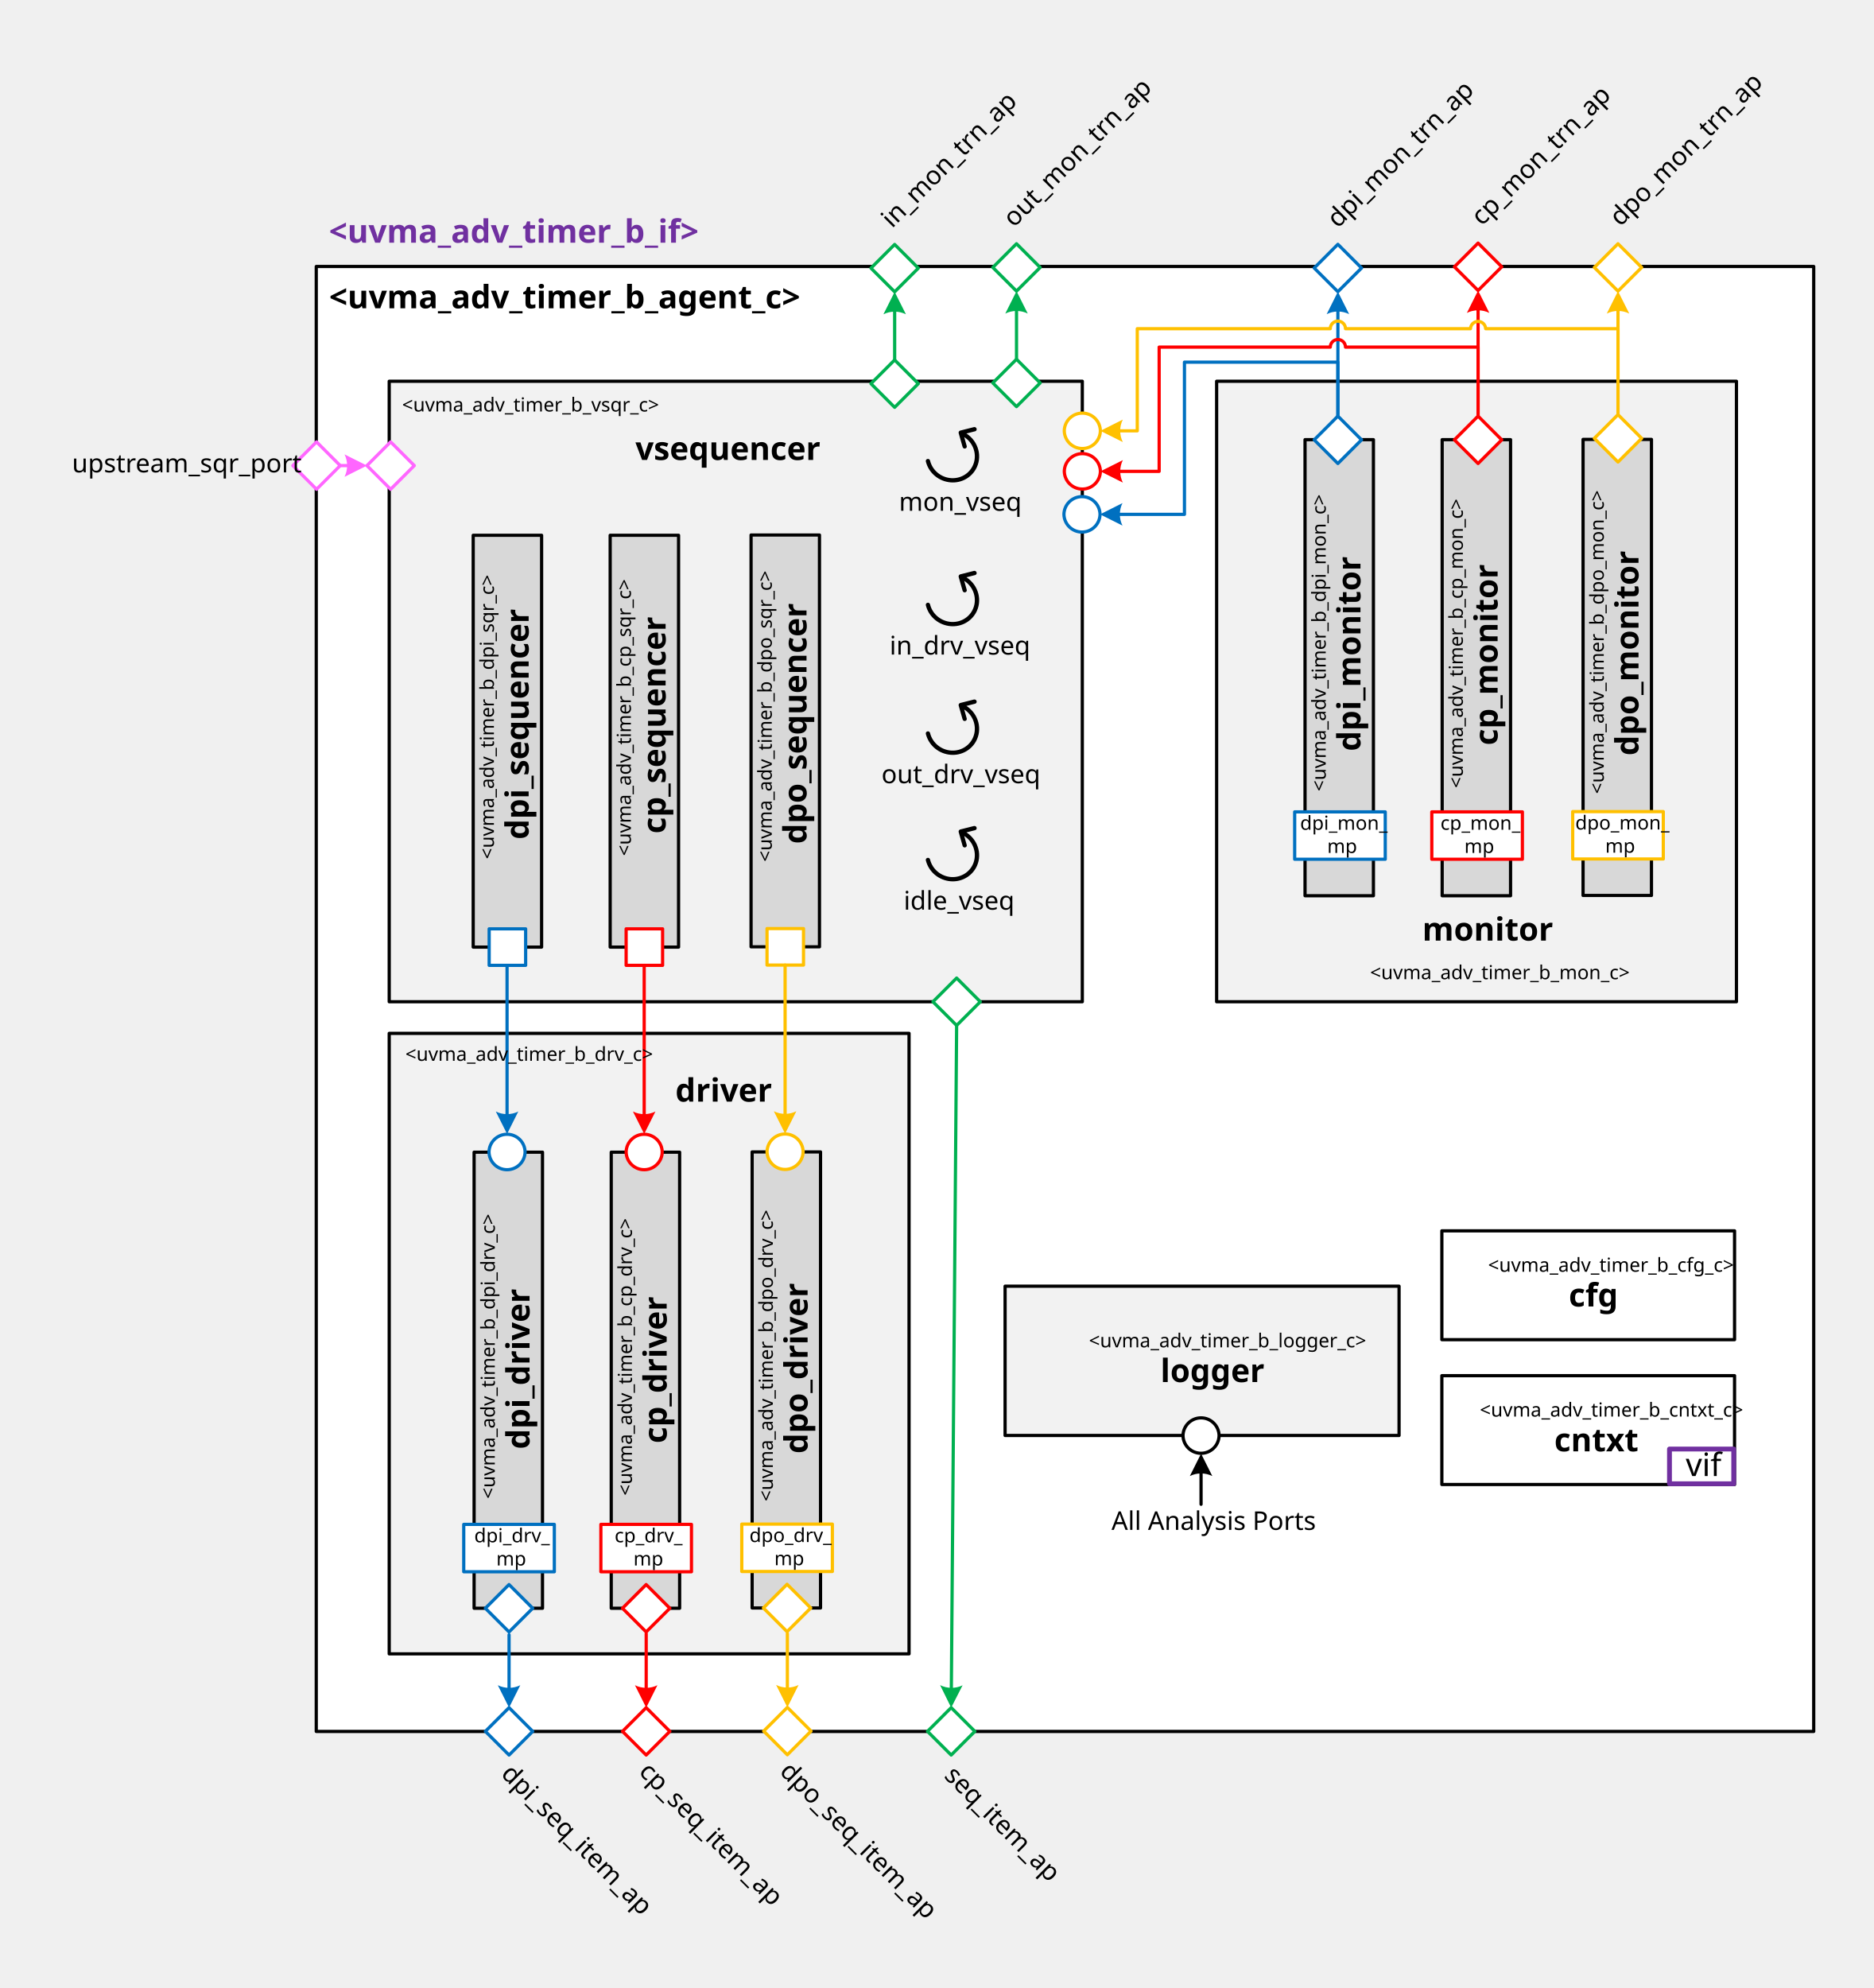
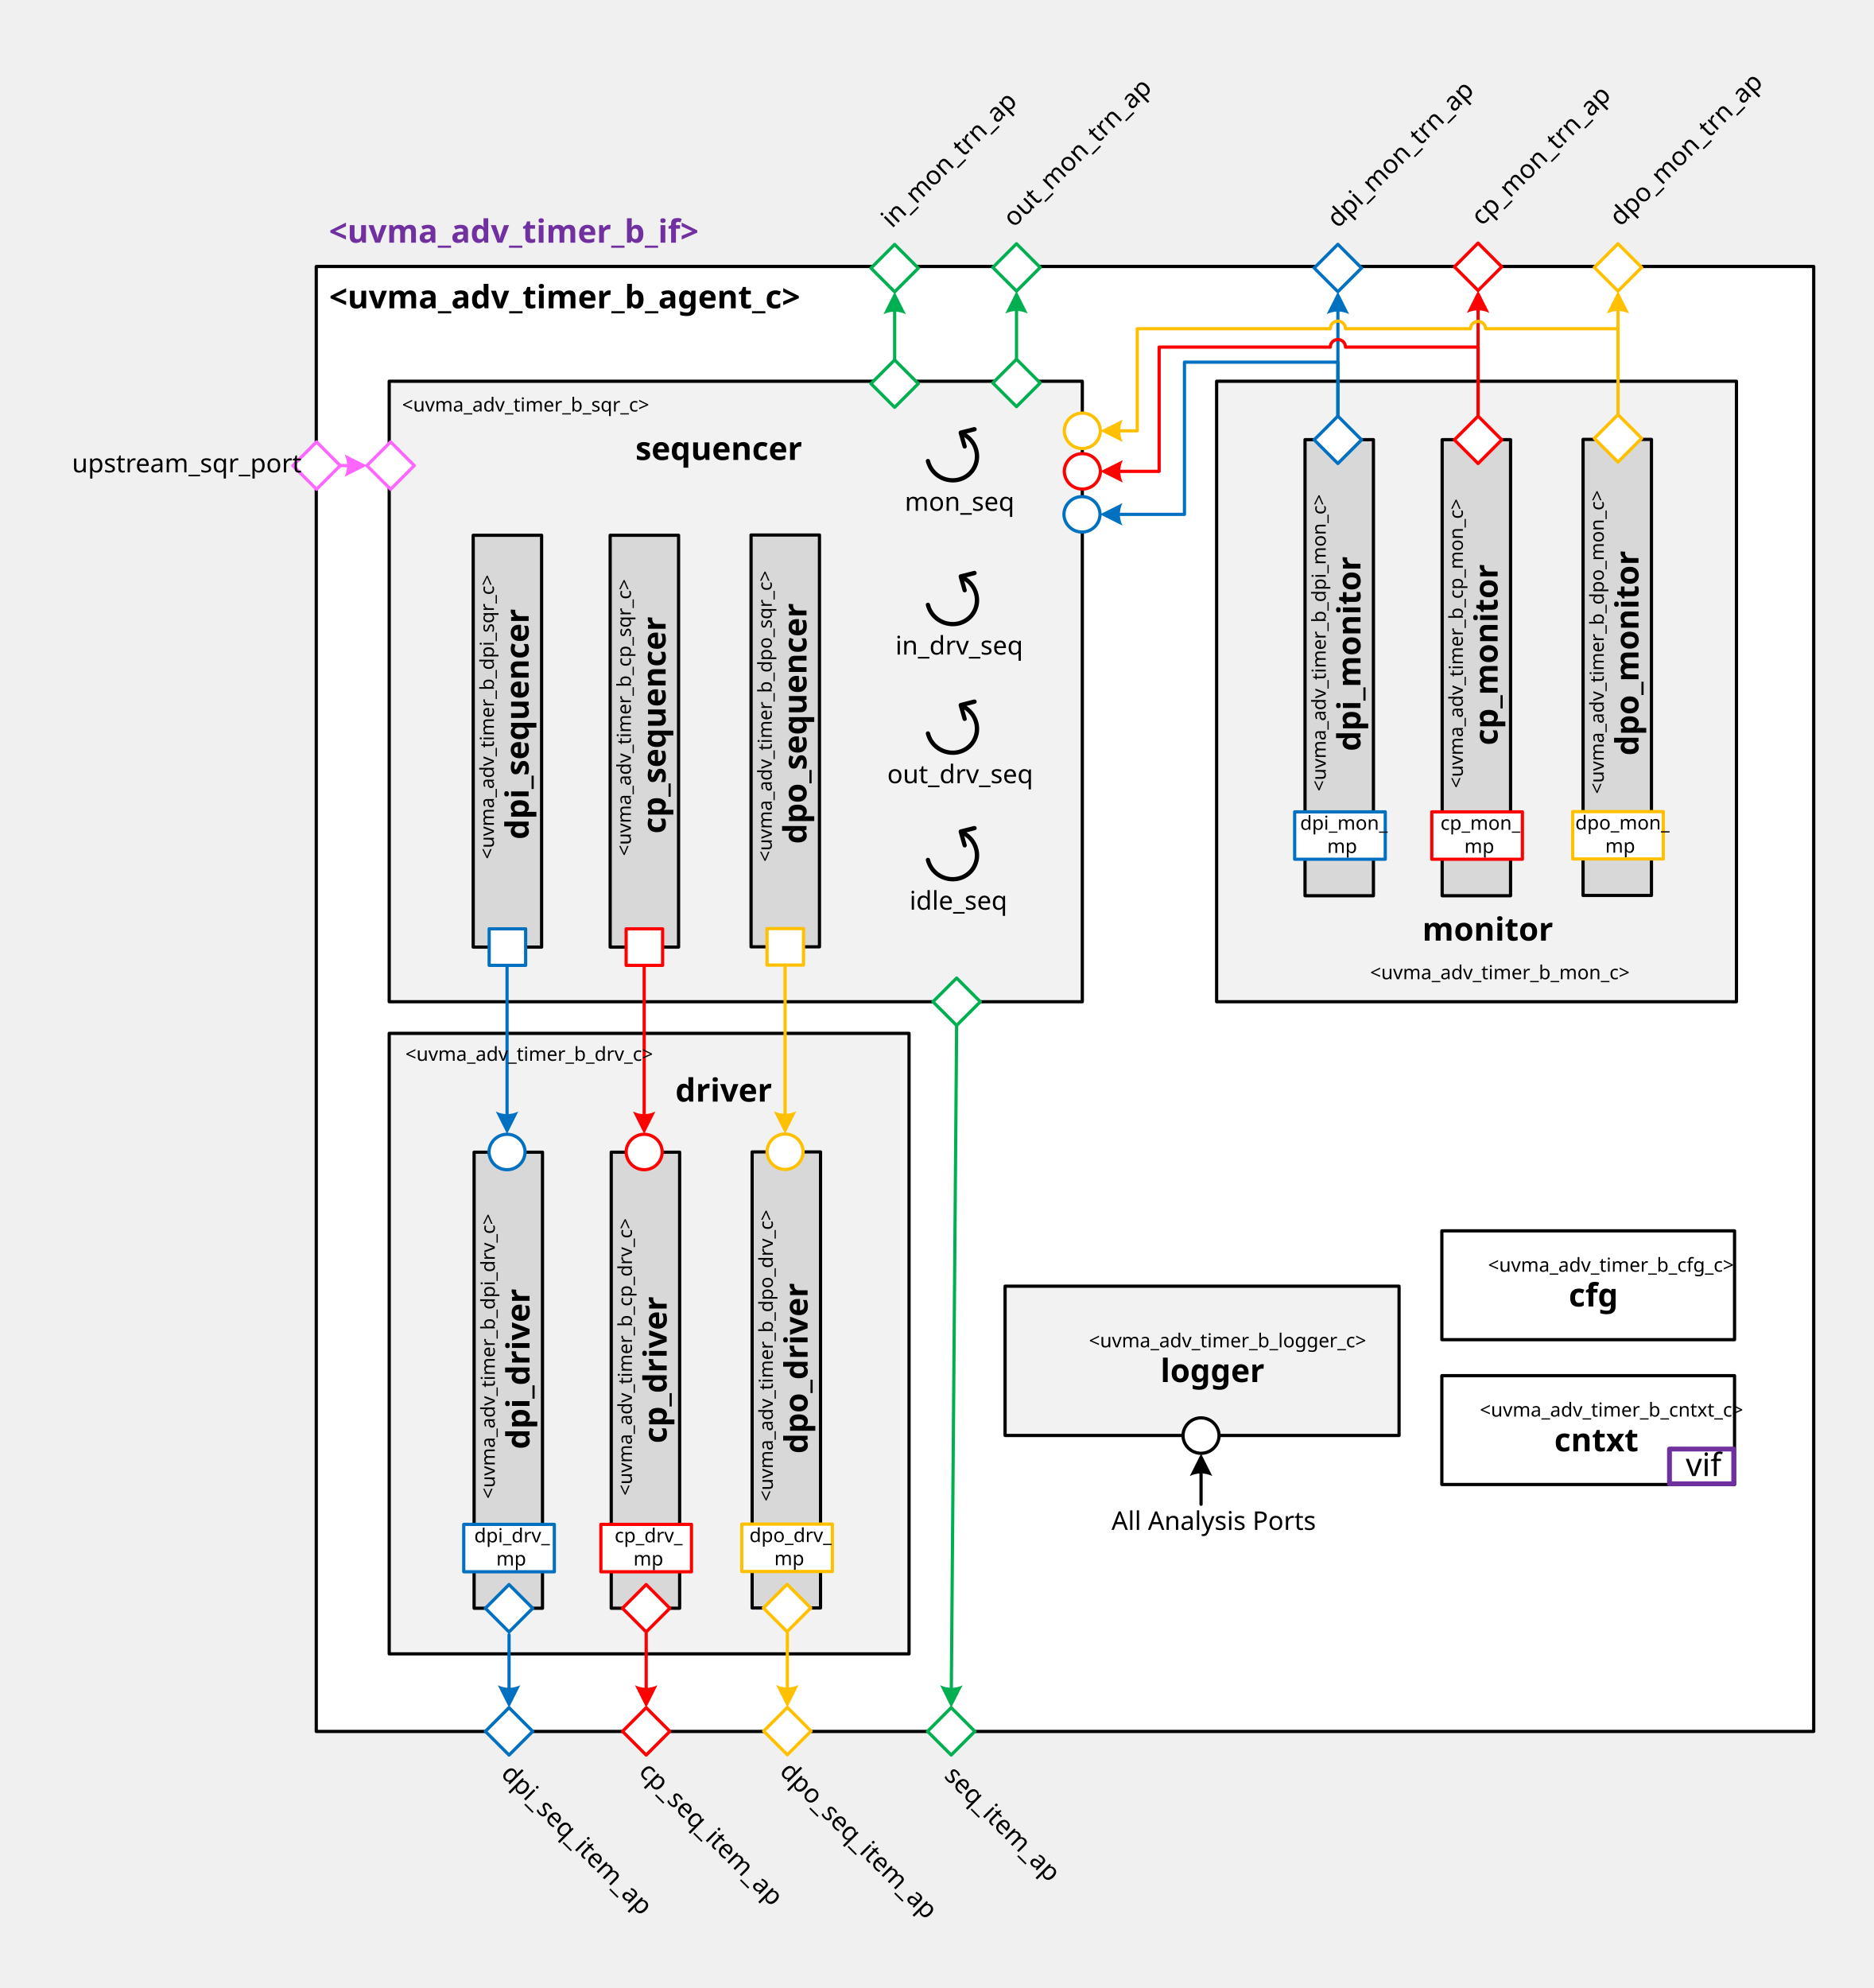
<svg xmlns="http://www.w3.org/2000/svg" xmlns:xlink="http://www.w3.org/1999/xlink" width="8.087in" height="8.581in" viewBox="0 0 582.241 617.827" xml:space="preserve" color-interpolation-filters="sRGB" class="st36">
  <style type="text/css">
	
		.st1 {fill:#ffffff;stroke:#000000;stroke-linecap:round;stroke-linejoin:round;stroke-width:1}
		.st2 {fill:#000000;font-family:Calibri;font-size:0.833em;font-weight:bold}
		.st3 {fill:#000000;font-family:Calibri;font-size:0.5em}
		.st4 {font-size:1.667em;font-weight:bold}
		.st5 {fill:#f2f2f2;stroke:#000000;stroke-linecap:round;stroke-linejoin:round;stroke-width:1}
		.st6 {font-size:0.6em;font-weight:normal}
		.st7 {fill:none;stroke:none;stroke-linecap:round;stroke-linejoin:round;stroke-width:0.75}
		.st8 {fill:#000000;font-family:Calibri;font-size:0.667em}
		.st9 {fill:#d8d8d8;stroke:#000000;stroke-linecap:round;stroke-linejoin:round;stroke-width:1}
		.st10 {fill:#ffffff;stroke:#0070c0;stroke-linecap:round;stroke-linejoin:round;stroke-width:1}
		.st11 {fill:#ffffff;stroke:#ff0000;stroke-linecap:round;stroke-linejoin:round;stroke-width:1}
		.st12 {fill:#ffffff;stroke:#00b050;stroke-linecap:round;stroke-linejoin:round;stroke-width:1}
		.st13 {fill:#ffffff;stroke:#ff66ff;stroke-linecap:round;stroke-linejoin:round;stroke-width:1}
		.st14 {marker-end:url(#mrkr5-45);stroke:#0070c0;stroke-linecap:round;stroke-linejoin:round;stroke-width:1}
		.st15 {fill:#0070c0;fill-opacity:1;stroke:#0070c0;stroke-opacity:1;stroke-width:0.284}
		.st16 {font-size:1em}
		.st17 {marker-end:url(#mrkr5-77);stroke:#ff0000;stroke-linecap:round;stroke-linejoin:round;stroke-width:1}
		.st18 {fill:#ff0000;fill-opacity:1;stroke:#ff0000;stroke-opacity:1;stroke-width:0.284}
		.st19 {marker-start:url(#mrkr5-87);stroke:#0070c0;stroke-linecap:round;stroke-linejoin:round;stroke-width:1}
		.st20 {marker-start:url(#mrkr5-93);stroke:#ff0000;stroke-linecap:round;stroke-linejoin:round;stroke-width:1}
		.st21 {marker-end:url(#mrkr5-105);stroke:#00b050;stroke-linecap:round;stroke-linejoin:round;stroke-width:1}
		.st22 {fill:#00b050;fill-opacity:1;stroke:#00b050;stroke-opacity:1;stroke-width:0.284}
		.st23 {marker-end:url(#mrkr5-116);stroke:#ff66ff;stroke-linecap:round;stroke-linejoin:round;stroke-width:1}
		.st24 {fill:#ff66ff;fill-opacity:1;stroke:#ff66ff;stroke-opacity:1;stroke-width:0.284}
		.st25 {fill:#000000;stroke:none;stroke-linecap:round;stroke-linejoin:round;stroke-width:6.375}
		.st26 {fill:#ffffff;stroke:#ffc000;stroke-linecap:round;stroke-linejoin:round;stroke-width:1}
		.st27 {marker-end:url(#mrkr5-206);stroke:#ffc000;stroke-linecap:round;stroke-linejoin:round;stroke-width:1}
		.st28 {fill:#ffc000;fill-opacity:1;stroke:#ffc000;stroke-opacity:1;stroke-width:0.284}
		.st29 {marker-start:url(#mrkr5-214);stroke:#ffc000;stroke-linecap:round;stroke-linejoin:round;stroke-width:1}
		.st30 {fill:#ffffff;stroke:#7030a0;stroke-linecap:round;stroke-linejoin:round;stroke-width:1.5}
		.st31 {fill:#000000;font-family:Calibri;font-size:0.833em}
		.st32 {fill:#7030a0;font-family:Calibri;font-size:0.833em;font-weight:bold}
		.st33 {marker-end:url(#mrkr5-308);stroke:#000000;stroke-linecap:round;stroke-linejoin:round;stroke-width:1}
		.st34 {fill:#000000;fill-opacity:1;stroke:#000000;stroke-opacity:1;stroke-width:0.284}
		.st35 {fill:none;stroke:none;stroke-linecap:round;stroke-linejoin:round;stroke-width:1}
		.st36 {fill:none;fill-rule:evenodd;font-size:12px;overflow:visible;stroke-linecap:square;stroke-miterlimit:3}
	
	</style>
  <defs id="Markers">
    <g id="lend5">
      <path d="M 2 1 L 0 0 L 1.981 -0.993 C 1.672 -0.365 1.673 0.373 1.985 1 " style="stroke:none" />
    </g>
    <marker id="mrkr5-45" class="st15" refX="-6.16" orient="auto" markerUnits="strokeWidth" overflow="visible">
      <use xlink:href="#lend5" transform="scale(-3.52,-3.52) " />
    </marker>
    <marker id="mrkr5-77" class="st18" refX="-6.16" orient="auto" markerUnits="strokeWidth" overflow="visible">
      <use xlink:href="#lend5" transform="scale(-3.52,-3.52) " />
    </marker>
    <marker id="mrkr5-87" class="st15" refX="5.8" orient="auto" markerUnits="strokeWidth" overflow="visible">
      <use xlink:href="#lend5" transform="scale(3.52) " />
    </marker>
    <marker id="mrkr5-93" class="st18" refX="5.8" orient="auto" markerUnits="strokeWidth" overflow="visible">
      <use xlink:href="#lend5" transform="scale(3.52) " />
    </marker>
    <marker id="mrkr5-105" class="st22" refX="-6.16" orient="auto" markerUnits="strokeWidth" overflow="visible">
      <use xlink:href="#lend5" transform="scale(-3.52,-3.52) " />
    </marker>
    <marker id="mrkr5-116" class="st24" refX="-6.16" orient="auto" markerUnits="strokeWidth" overflow="visible">
      <use xlink:href="#lend5" transform="scale(-3.52,-3.52) " />
    </marker>
    <marker id="mrkr5-206" class="st28" refX="-6.16" orient="auto" markerUnits="strokeWidth" overflow="visible">
      <use xlink:href="#lend5" transform="scale(-3.52,-3.52) " />
    </marker>
    <marker id="mrkr5-214" class="st28" refX="5.8" orient="auto" markerUnits="strokeWidth" overflow="visible">
      <use xlink:href="#lend5" transform="scale(3.52) " />
    </marker>
    <marker id="mrkr5-308" class="st34" refX="-6.16" orient="auto" markerUnits="strokeWidth" overflow="visible">
      <use xlink:href="#lend5" transform="scale(-3.52,-3.52) " />
    </marker>
  </defs>
  <g>
    <g id="shape1-1" transform="translate(98.2917,-79.7365)">
      <rect x="0" y="162.551" width="465.449" height="455.277" class="st1" />
      <text x="4" y="175.55" class="st2">&lt;uvma_adv_timer_b_agent_c&gt;</text>
    </g>
    <g id="shape2-4" transform="translate(448.157,-201.489)">
      <rect x="0" y="584.001" width="90.98" height="33.827" class="st1" />
      <text x="14.36" y="596.71" class="st3">&lt;uvma_adv_timer_b_cfg_c&gt; <tspan x="39.44" dy="1.08em" class="st4">cfg</tspan>
      </text>
    </g>
    <g id="shape3-8" transform="translate(120.969,-306.508)">
      <rect x="0" y="424.988" width="215.433" height="192.839" class="st5" />
-       <text x="4" y="434.39" class="st3">&lt;uvma_adv_timer_b_vsqr_c&gt;</text>
+       <text x="4" y="434.39" class="st3">&lt;uvma_adv_timer_b_sqr_c&gt;</text>
    </g>
    <g id="shape4-11" transform="translate(378.151,-306.508)">
      <rect x="0" y="424.988" width="161.575" height="192.839" class="st5" />
      <text x="63.92" y="598.83" class="st2">monitor <tspan x="47.7" dy="2em" class="st6">&lt;uvma_adv_timer_b_mon_c&gt;</tspan>
      </text>
    </g>
    <g id="shape5-15" transform="translate(-20.1751,-359.208) rotate(-45)">
      <rect x="0" y="602.512" width="64.879" height="15.315" class="st7" />
      <text x="4" y="612.57" class="st8">dpi_mon_trn_ap</text>
    </g>
    <g id="group6-18" transform="translate(-449.493,300.005) rotate(-90)">
      <g id="shape7-19" transform="translate(5.66929,0)">
        <rect x="0" y="596.567" width="127.984" height="21.26" class="st9" />
        <text x="27.33" y="603" class="st3">&lt;uvma_adv_timer_b_dpi_sqr_c&gt; <tspan x="33.44" dy="1.08em" class="st4">dpi_sequencer</tspan>
        </text>
      </g>
      <g id="shape8-23" transform="translate(6.39488E-14,-4.96063)">
        <rect x="0" y="606.489" width="11.339" height="11.339" class="st10" />
      </g>
    </g>
    <g id="group9-25" transform="translate(-406.921,300.005) rotate(-90)">
      <g id="shape10-26" transform="translate(5.66929,0)">
        <rect x="0" y="596.567" width="127.984" height="21.26" class="st9" />
        <text x="28.32" y="603" class="st3">&lt;uvma_adv_timer_b_cp_sqr_c&gt; <tspan x="35.26" dy="1.08em" class="st4">cp_sequencer</tspan>
        </text>
      </g>
      <g id="shape11-30" transform="translate(6.39488E-14,-4.96063)">
        <rect x="0" y="606.489" width="11.339" height="11.339" class="st11" />
      </g>
    </g>
    <g id="shape12-32" transform="translate(289.976,-299.146)">
      <path d="M7.36 617.83 L14.72 610.47 L7.36 603.1 L0 610.47 L7.36 617.83 Z" class="st12" />
    </g>
    <g id="shape13-34" transform="translate(270.709,-491.238)">
      <path d="M7.36 617.83 L14.72 610.47 L7.36 603.1 L0 610.47 L7.36 617.83 Z" class="st12" />
    </g>
    <g id="shape14-36" transform="translate(114.044,-465.772)">
      <path d="M7.36 617.83 L14.72 610.47 L7.36 603.1 L0 610.47 L7.36 617.83 Z" class="st13" />
    </g>
    <g id="shape15-38" transform="translate(120.969,-103.846)">
      <rect x="0" y="424.988" width="161.575" height="192.839" class="st5" />
    </g>
    <g id="shape16-40" transform="translate(150.509,-317.822)">
      <path d="M7.09 617.83 L7.09 664.07" class="st14" />
    </g>
    <g id="group17-46" transform="translate(144.134,-103.846)">
      <g id="shape18-47" transform="translate(-593.348,603.654) rotate(-90)">
        <rect x="0" y="596.567" width="141.732" height="21.26" class="st9" />
        <text x="34.02" y="603" class="st3">&lt;uvma_adv_timer_b_dpi_drv_c&gt; <tspan x="49.43" dy="1.08em" class="st4">dpi_driver</tspan>
        </text>
      </g>
      <g id="shape19-51" transform="translate(7.84967,1074.08) scale(1,-1)">
        <path d="M0 612.22 A5.611 5.611 0 0 1 11.22 612.22 A5.611 5.611 0 0 1 0 612.22 Z" class="st10" />
      </g>
      <g id="shape20-53" transform="translate(6.71582,-6.81116)">
        <path d="M7.36 617.83 L14.72 610.47 L7.36 603.1 L0 610.47 L7.36 617.83 Z" class="st10" />
      </g>
      <g id="shape21-55" transform="translate(-6.39488E-14,-25.5118)">
        <rect x="0" y="603.103" width="28.156" height="14.724" class="st10" />
        <text x="3.27" y="608.67" class="st3">dpi_drv_ <tspan x="10.11" dy="1.2em" class="st16">mp</tspan>
        </text>
      </g>
    </g>
    <g id="group22-59" transform="translate(186.759,-103.846)">
      <g id="shape23-60" transform="translate(-593.348,603.654) rotate(-90)">
        <rect x="0" y="596.567" width="141.732" height="21.26" class="st9" />
        <text x="35.01" y="603" class="st3">&lt;uvma_adv_timer_b_cp_drv_c&gt; <tspan x="51.25" dy="1.08em" class="st4">cp_driver</tspan>
        </text>
      </g>
      <g id="shape24-64" transform="translate(7.84967,1074.08) scale(1,-1)">
        <path d="M0 612.22 A5.611 5.611 0 0 1 11.22 612.22 A5.611 5.611 0 0 1 0 612.22 Z" class="st11" />
      </g>
      <g id="shape25-66" transform="translate(6.71582,-6.81116)">
        <path d="M7.36 617.83 L14.72 610.47 L7.36 603.1 L0 610.47 L7.36 617.83 Z" class="st11" />
      </g>
      <g id="shape26-68" transform="translate(-6.39488E-14,-25.5118)">
        <rect x="0" y="603.103" width="28.156" height="14.724" class="st11" />
        <text x="4.27" y="608.67" class="st3">cp_drv_ <tspan x="10.11" dy="1.2em" class="st16">mp</tspan>
        </text>
      </g>
    </g>
    <g id="shape27-72" transform="translate(193.134,-317.822)">
      <path d="M7.09 617.83 L7.09 664.07" class="st17" />
    </g>
    <g id="shape28-78" transform="translate(150.856,-72.3997)">
      <path d="M7.36 617.83 L14.72 610.47 L7.36 603.1 L0 610.47 L7.36 617.83 Z" class="st10" />
    </g>
    <g id="shape29-80" transform="translate(193.48,-72.3997)">
      <path d="M7.36 617.83 L14.72 610.47 L7.36 603.1 L0 610.47 L7.36 617.83 Z" class="st11" />
    </g>
    <g id="shape30-82" transform="translate(-459.61,530.703) rotate(-90)">
      <path d="M5.8 617.83 L6.16 617.83 L22.63 617.83" class="st19" />
    </g>
    <g id="shape31-88" transform="translate(-416.985,530.703) rotate(-90)">
      <path d="M5.8 617.83 L6.16 617.83 L23.01 617.83" class="st20" />
    </g>
    <g id="shape32-94" transform="translate(270.709,-527.134)">
      <path d="M7.36 617.83 L14.72 610.47 L7.36 603.1 L0 610.47 L7.36 617.83 Z" class="st12" />
    </g>
    <g id="shape33-96" transform="translate(91.0145,-465.772)">
      <path d="M7.36 617.83 L14.72 610.47 L7.36 603.1 L0 610.47 L7.36 617.83 Z" class="st13" />
    </g>
    <g id="shape34-98" transform="translate(288.283,-72.3997)">
      <path d="M7.36 617.83 L14.72 610.47 L7.36 603.1 L0 610.47 L7.36 617.83 Z" class="st12" />
    </g>
    <g id="shape35-100" transform="translate(915.146,323.614) rotate(90.4574)">
      <path d="M0 617.83 L205.87 617.83" class="st21" />
    </g>
    <g id="shape36-106" transform="translate(-339.757,111.865) rotate(-90)">
      <path d="M0 617.83 L15.01 617.83" class="st21" />
    </g>
    <g id="shape37-111" transform="translate(105.739,-473.134)">
      <path d="M0 617.83 L2.15 617.83" class="st23" />
    </g>
    <g id="shape38-117" transform="translate(330.803,758.705) scale(1,-1)">
      <path d="M0 612.22 A5.611 5.611 0 0 1 11.22 612.22 A5.611 5.611 0 0 1 0 612.22 Z" class="st11" />
    </g>
    <g id="shape39-119" transform="translate(330.69,772.064) scale(1,-1)">
      <path d="M0 612.22 A5.611 5.611 0 0 1 11.22 612.22 A5.611 5.611 0 0 1 0 612.22 Z" class="st10" />
    </g>
    <g id="shape40-121" transform="translate(452.054,-527.553)">
      <path d="M7.36 617.83 L14.72 610.47 L7.36 603.1 L0 610.47 L7.36 617.83 Z" class="st11" />
    </g>
    <g id="shape41-123" transform="translate(452.33,-488.503)">
      <path d="M7.09 617.83 L7.09 584.94" class="st17" />
    </g>
    <g id="shape42-128" transform="translate(408.753,-488.503)">
      <path d="M7.09 617.83 L7.09 585.32" class="st14" />
    </g>
    <g id="shape43-133" transform="translate(415.84,-488.503)">
      <path d="M0 617.83 L0 601.05 L-47.69 601.05 L-47.69 648.35 L-67.77 648.35" class="st14" />
    </g>
    <g id="shape44-138" transform="translate(459.416,-488.503)">
      <path d="M0 617.83 L0 596.38 L-41.21 596.38 A2.362 2.362 -180 0 0 -45.94 596.38 L-99.13 596.38 L-99.13 634.99 L-111.23        634.99" class="st17" />
    </g>
    <g id="group45-143" transform="translate(831.12,482.284) rotate(120)">
      <g id="shape46-144">
        <path d="M11.29 602.99 C14.67 602.99 17.72 605.11 18.95 608.36 C20.2 611.61 19.39 615.28 16.91 617.65 C16.64 617.9         16.23 617.88 15.99 617.61 C15.72 617.34 15.74 616.91 16.01 616.66 C18.29 614.47 18.86 611 17.41 608.15         C15.96 605.31 12.85 603.82 9.8 604.52 C6.75 605.22 4.54 607.91 4.38 611.11 L6.38 609.06 C6.62 608.79         7.04 608.79 7.3 609.06 C7.56 609.31 7.56 609.73 7.3 610 L4.21 613.19 C4.1 613.3 3.94 613.39 3.79 613.39         L3.61 613.39 L3.57 613.37 C3.53 613.37 3.5 613.34 3.48 613.34 C3.39 613.32 3.33 613.28 3.26 613.21 L0.17         610.03 C-0.07 609.76 -0.05 609.33 0.19 609.08 C0.46 608.81 0.85 608.81 1.11 609.06 L3.07 611.07 C3.29         606.55 6.9 602.99 11.29 602.99 Z" class="st25" />
      </g>
      <g id="shape45-146">
-         <text x="-554.62" y="-278.86" transform="rotate(-120)" class="st8">in_drv_vseq</text>
+         <text x="-552.82" y="-278.86" transform="rotate(-120)" class="st8">in_drv_seq</text>
      </g>
    </g>
    <g id="group47-148" transform="translate(831.12,522.259) rotate(120)">
      <g id="shape48-149">
        <path d="M11.29 602.99 C14.67 602.99 17.72 605.11 18.95 608.36 C20.2 611.61 19.39 615.28 16.91 617.65 C16.64 617.9         16.23 617.88 15.99 617.61 C15.72 617.34 15.74 616.91 16.01 616.66 C18.29 614.47 18.86 611 17.41 608.15         C15.96 605.31 12.85 603.82 9.8 604.52 C6.75 605.22 4.54 607.91 4.38 611.11 L6.38 609.06 C6.62 608.79         7.04 608.79 7.3 609.06 C7.56 609.31 7.56 609.73 7.3 610 L4.21 613.19 C4.1 613.3 3.94 613.39 3.79 613.39         L3.61 613.39 L3.57 613.37 C3.53 613.37 3.5 613.34 3.48 613.34 C3.39 613.32 3.33 613.28 3.26 613.21 L0.17         610.03 C-0.07 609.76 -0.05 609.33 0.19 609.08 C0.46 608.81 0.85 608.81 1.11 609.06 L3.07 611.07 C3.29         606.55 6.9 602.99 11.29 602.99 Z" class="st25" />
      </g>
      <g id="shape47-151">
-         <text x="-557.15" y="-278.86" transform="rotate(-120)" class="st8">out_drv_vseq</text>
+         <text x="-555.35" y="-278.86" transform="rotate(-120)" class="st8">out_drv_seq</text>
      </g>
    </g>
    <g id="group49-153" transform="translate(831.12,561.566) rotate(120)">
      <g id="shape50-154">
        <path d="M11.29 602.99 C14.67 602.99 17.72 605.11 18.95 608.36 C20.2 611.61 19.39 615.28 16.91 617.65 C16.64 617.9         16.23 617.88 15.99 617.61 C15.72 617.34 15.74 616.91 16.01 616.66 C18.29 614.47 18.86 611 17.41 608.15         C15.96 605.31 12.85 603.82 9.8 604.52 C6.75 605.22 4.54 607.91 4.38 611.11 L6.38 609.06 C6.62 608.79         7.04 608.79 7.3 609.06 C7.56 609.31 7.56 609.73 7.3 610 L4.21 613.19 C4.1 613.3 3.94 613.39 3.79 613.39         L3.61 613.39 L3.57 613.37 C3.53 613.37 3.5 613.34 3.48 613.34 C3.39 613.32 3.33 613.28 3.26 613.21 L0.17         610.03 C-0.07 609.76 -0.05 609.33 0.19 609.08 C0.46 608.81 0.85 608.81 1.11 609.06 L3.07 611.07 C3.29         606.55 6.9 602.99 11.29 602.99 Z" class="st25" />
      </g>
      <g id="shape49-156">
-         <text x="-550.24" y="-278.86" transform="rotate(-120)" class="st8">idle_vseq</text>
+         <text x="-548.43" y="-278.86" transform="rotate(-120)" class="st8">idle_seq</text>
      </g>
    </g>
    <g id="group51-158" transform="translate(831.12,437.597) rotate(120)">
      <g id="shape52-159">
        <path d="M11.29 602.99 C14.67 602.99 17.72 605.11 18.95 608.36 C20.2 611.61 19.39 615.28 16.91 617.65 C16.64 617.9         16.23 617.88 15.99 617.61 C15.72 617.34 15.74 616.91 16.01 616.66 C18.29 614.47 18.86 611 17.41 608.15         C15.96 605.31 12.85 603.82 9.8 604.52 C6.75 605.22 4.54 607.91 4.38 611.11 L6.38 609.06 C6.62 608.79         7.04 608.79 7.3 609.06 C7.56 609.31 7.56 609.73 7.3 610 L4.21 613.19 C4.1 613.3 3.94 613.39 3.79 613.39         L3.61 613.39 L3.57 613.37 C3.53 613.37 3.5 613.34 3.48 613.34 C3.39 613.32 3.33 613.28 3.26 613.21 L0.17         610.03 C-0.07 609.76 -0.05 609.33 0.19 609.08 C0.46 608.81 0.85 608.81 1.11 609.06 L3.07 611.07 C3.29         606.55 6.9 602.99 11.29 602.99 Z" class="st25" />
      </g>
      <g id="shape51-161">
-         <text x="-551.72" y="-278.86" transform="rotate(-120)" class="st8">mon_vseq</text>
+         <text x="-549.91" y="-278.86" transform="rotate(-120)" class="st8">mon_seq</text>
      </g>
    </g>
    <g id="shape53-163" transform="translate(723.499,116.187) rotate(45)">
      <rect x="0" y="602.512" width="50.296" height="15.315" class="st7" />
      <text x="4" y="612.57" class="st8">seq_item_ap</text>
    </g>
    <g id="shape54-166" transform="translate(18.375,-465.772)">
      <rect x="0" y="602.512" width="73.401" height="15.315" class="st7" />
      <text x="4" y="612.57" class="st8">upstream_sqr_port</text>
    </g>
    <g id="shape55-169" transform="translate(-158.733,-359.208) rotate(-45)">
      <rect x="0" y="602.512" width="60.792" height="15.315" class="st7" />
      <text x="4" y="612.57" class="st8">in_mon_trn_ap</text>
    </g>
    <g id="shape56-172" transform="translate(24.6067,-359.908) rotate(-45)">
      <rect x="0" y="602.512" width="60.21" height="15.315" class="st7" />
      <text x="4" y="612.57" class="st8">cp_mon_trn_ap</text>
    </g>
    <g id="shape57-175" transform="translate(585.754,115.623) rotate(45)">
      <rect x="0" y="602.512" width="65.04" height="15.315" class="st7" />
      <text x="4" y="612.57" class="st8">dpi_seq_item_ap</text>
    </g>
    <g id="shape58-178" transform="translate(628.595,114.962) rotate(45)">
      <rect x="0" y="602.512" width="61.873" height="15.315" class="st7" />
      <text x="4" y="612.57" class="st8">cp_seq_item_ap</text>
    </g>
    <g id="group59-181" transform="translate(-363.125,299.922) rotate(-90)">
      <g id="shape60-182" transform="translate(5.66929,0)">
        <rect x="0" y="596.567" width="127.984" height="21.26" class="st9" />
        <text x="26.43" y="603" class="st3">&lt;uvma_adv_timer_b_dpo_sqr_c&gt; <tspan x="31.98" dy="1.08em" class="st4">dpo_sequencer</tspan>
        </text>
      </g>
      <g id="shape61-186" transform="translate(6.39488E-14,-4.96063)">
        <rect x="0" y="606.489" width="11.339" height="11.339" class="st26" />
      </g>
    </g>
    <g id="group62-188" transform="translate(230.555,-103.93)">
      <g id="shape63-189" transform="translate(-593.348,603.654) rotate(-90)">
        <rect x="0" y="596.567" width="141.732" height="21.26" class="st9" />
        <text x="33.12" y="603" class="st3">&lt;uvma_adv_timer_b_dpo_drv_c&gt; <tspan x="47.97" dy="1.08em" class="st4">dpo_driver</tspan>
        </text>
      </g>
      <g id="shape64-193" transform="translate(7.84967,1074.08) scale(1,-1)">
        <path d="M0 612.22 A5.611 5.611 0 0 1 11.22 612.22 A5.611 5.611 0 0 1 0 612.22 Z" class="st26" />
      </g>
      <g id="shape65-195" transform="translate(6.71582,-6.81116)">
        <path d="M7.36 617.83 L14.72 610.47 L7.36 603.1 L0 610.47 L7.36 617.83 Z" class="st26" />
      </g>
      <g id="shape66-197" transform="translate(-6.39488E-14,-25.5118)">
        <rect x="0" y="603.103" width="28.156" height="14.724" class="st26" />
        <text x="2.38" y="608.67" class="st3">dpo_drv_ <tspan x="10.11" dy="1.2em" class="st16">mp</tspan>
        </text>
      </g>
    </g>
    <g id="shape67-201" transform="translate(236.93,-317.906)">
      <path d="M7.09 617.83 L7.09 664.07" class="st27" />
    </g>
    <g id="shape68-207" transform="translate(237.36,-72.4832)">
      <path d="M7.36 617.83 L14.72 610.47 L7.36 603.1 L0 610.47 L7.36 617.83 Z" class="st26" />
    </g>
    <g id="shape69-209" transform="translate(-373.105,530.62) rotate(-90)">
      <path d="M5.8 617.83 L6.16 617.83 L22.92 617.83" class="st29" />
    </g>
    <g id="shape70-215" transform="translate(672.361,114.878) rotate(45)">
      <rect x="0" y="602.512" width="67.464" height="15.315" class="st7" />
      <text x="4" y="612.57" class="st8">dpo_seq_item_ap</text>
    </g>
    <g id="shape71-218" transform="translate(495.817,-488.965)">
      <path d="M7.09 617.83 L7.09 585.6" class="st27" />
    </g>
    <g id="shape72-223" transform="translate(67.6325,-359.708) rotate(-45)">
      <rect x="0" y="602.512" width="67.823" height="15.315" class="st7" />
      <text x="4" y="612.57" class="st8">dpo_mon_trn_ap</text>
    </g>
    <g id="shape73-226" transform="translate(330.793,746.111) scale(1,-1)">
      <path d="M0 612.22 A5.611 5.611 0 0 1 11.22 612.22 A5.611 5.611 0 0 1 0 612.22 Z" class="st26" />
    </g>
    <g id="shape74-228" transform="translate(502.904,-493.535)">
      <path d="M0 622.4 L0 595.69 L-41.13 595.69 A2.362 2.362 -180 0 0 -45.85 595.69 L-84.7 595.69 A2.362 2.362 -180 1        0 -89.43 595.69 L-149.42 595.69 L-149.42 627.43 L-154.73 627.43" class="st27" />
    </g>
    <g id="group75-233" transform="translate(448.155,-156.473)">
      <g id="shape76-234">
        <rect x="0" y="584.001" width="90.98" height="33.827" class="st1" />
        <text x="11.8" y="596.71" class="st3">&lt;uvma_adv_timer_b_cntxt_c&gt; <tspan x="34.95" dy="1.08em" class="st4">cntxt</tspan>
        </text>
      </g>
      <g id="shape77-238" transform="translate(70.7553,-0.226695)">
        <rect x="0" y="607.023" width="19.97" height="10.804" class="st30" />
        <text x="5.05" y="615.43" class="st31">vif</text>
      </g>
    </g>
    <g id="shape78-241" transform="translate(98.2362,-537.751)">
      <rect x="0" y="602.512" width="102.259" height="15.315" class="st7" />
      <text x="4" y="613.17" class="st32">&lt;uvma_adv_timer_b_if&gt;</text>
    </g>
    <g id="shape79-244" transform="translate(308.585,-491.458)">
      <path d="M7.36 617.83 L14.72 610.47 L7.36 603.1 L0 610.47 L7.36 617.83 Z" class="st12" />
    </g>
    <g id="shape80-246" transform="translate(308.585,-527.354)">
      <path d="M7.36 617.83 L14.72 610.47 L7.36 603.1 L0 610.47 L7.36 617.83 Z" class="st12" />
    </g>
    <g id="shape81-248" transform="translate(-301.88,111.645) rotate(-90)">
      <path d="M0 617.83 L15.01 617.83" class="st21" />
    </g>
    <g id="shape82-253" transform="translate(-120.857,-359.428) rotate(-45)">
      <rect x="0" y="602.512" width="63.72" height="15.315" class="st7" />
      <text x="4" y="612.57" class="st8">out_mon_trn_ap</text>
    </g>
    <g id="shape83-256" transform="translate(408.478,-527.175)">
      <path d="M7.36 617.83 L14.72 610.47 L7.36 603.1 L0 610.47 L7.36 617.83 Z" class="st10" />
    </g>
    <g id="shape84-258" transform="translate(495.542,-527.352)">
      <path d="M7.36 617.83 L14.72 610.47 L7.36 603.1 L0 610.47 L7.36 617.83 Z" class="st26" />
    </g>
    <g id="group85-260" transform="translate(488.829,-339.539)">
      <g id="shape86-261" transform="translate(-593.348,617.827) rotate(-90)">
        <rect x="0" y="596.567" width="141.732" height="21.26" class="st9" />
        <text x="31.55" y="603" class="st3">&lt;uvma_adv_timer_b_dpo_mon_c&gt; <tspan x="43.46" dy="1.08em" class="st4">dpo_monitor</tspan>
        </text>
      </g>
      <g id="shape87-265" transform="translate(0,-11.3386)">
        <rect x="0" y="603.103" width="28.156" height="14.724" class="st26" />
        <text x="0.8" y="608.67" class="st3">dpo_mon_ <tspan x="10.11" dy="1.2em" class="st16">mp</tspan>
        </text>
      </g>
      <g id="shape88-269" transform="translate(6.71314,-134.702)">
        <path d="M7.36 617.83 L14.72 610.47 L7.36 603.1 L0 610.47 L7.36 617.83 Z" class="st26" />
      </g>
    </g>
    <g id="group89-271" transform="translate(445.032,-339.455)">
      <g id="shape90-272" transform="translate(-593.348,617.827) rotate(-90)">
        <rect x="0" y="596.567" width="141.732" height="21.26" class="st9" />
        <text x="33.44" y="603" class="st3">&lt;uvma_adv_timer_b_cp_mon_c&gt; <tspan x="46.74" dy="1.08em" class="st4">cp_monitor</tspan>
        </text>
      </g>
      <g id="shape91-276" transform="translate(0,-11.3386)">
        <rect x="0" y="603.103" width="28.156" height="14.724" class="st11" />
        <text x="2.69" y="608.67" class="st3">cp_mon_ <tspan x="10.11" dy="1.2em" class="st16">mp</tspan>
        </text>
      </g>
      <g id="shape92-280" transform="translate(7.02209,-134.324)">
        <path d="M7.36 617.83 L14.72 610.47 L7.36 603.1 L0 610.47 L7.36 617.83 Z" class="st11" />
      </g>
    </g>
    <g id="group93-282" transform="translate(402.408,-339.455)">
      <g id="shape94-283" transform="translate(-593.348,617.827) rotate(-90)">
        <rect x="0" y="596.567" width="141.732" height="21.26" class="st9" />
        <text x="32.44" y="603" class="st3">&lt;uvma_adv_timer_b_dpi_mon_c&gt; <tspan x="44.92" dy="1.08em" class="st4">dpi_monitor</tspan>
        </text>
      </g>
      <g id="shape95-287" transform="translate(0,-11.3386)">
        <rect x="0" y="603.103" width="28.156" height="14.724" class="st10" />
        <text x="1.69" y="608.67" class="st3">dpi_mon_ <tspan x="10.11" dy="1.2em" class="st16">mp</tspan>
        </text>
      </g>
      <g id="shape96-291" transform="translate(6.07001,-134.324)">
        <path d="M7.36 617.83 L14.72 610.47 L7.36 603.1 L0 610.47 L7.36 617.83 Z" class="st10" />
      </g>
    </g>
    <g id="group97-293" transform="translate(312.398,-137.116)">
      <g id="shape98-294" transform="translate(0,-34.5955)">
        <rect x="0" y="571.433" width="122.457" height="46.394" class="st5" />
        <text x="26.06" y="590.43" class="st3">&lt;uvma_adv_timer_b_logger_c&gt; <tspan x="48.28" dy="1.08em" class="st4">logger</tspan>
        </text>
      </g>
      <g id="shape99-298" transform="translate(55.2971,1195.48) scale(1,-1)">
        <path d="M0 612.22 A5.611 5.611 0 0 1 11.22 612.22 A5.611 5.611 0 0 1 0 612.22 Z" class="st1" />
      </g>
      <g id="shape100-300" transform="translate(19.1027,0)">
        <rect x="0" y="602.512" width="83.02" height="15.315" class="st7" />
        <text x="13.97" y="612.57" class="st8">All Analysis Ports</text>
      </g>
      <g id="shape101-303" transform="translate(53.8218,-13.2216)">
        <path d="M7.09 617.83 L7.09 608.25" class="st33" />
      </g>
    </g>
    <g id="shape102-309" transform="translate(192.857,-266.14)">
      <rect x="0" y="595.502" width="58.787" height="22.326" class="st35" />
      <text x="17.05" y="608.5" class="st2">driver</text>
    </g>
    <g id="shape103-312" transform="translate(121.981,-278.822)">
      <rect x="0" y="595.502" width="102.259" height="22.326" class="st35" />
      <text x="4" y="608.5" class="st3">&lt;uvma_adv_timer_b_drv_c&gt;</text>
    </g>
    <g id="shape104-315" transform="translate(193.496,-465.556)">
      <rect x="0" y="595.502" width="58.534" height="22.326" class="st35" />
-       <text x="4" y="608.5" class="st2">vsequencer</text>
+       <text x="4" y="608.5" class="st2">sequencer</text>
    </g>
  </g>
</svg>
